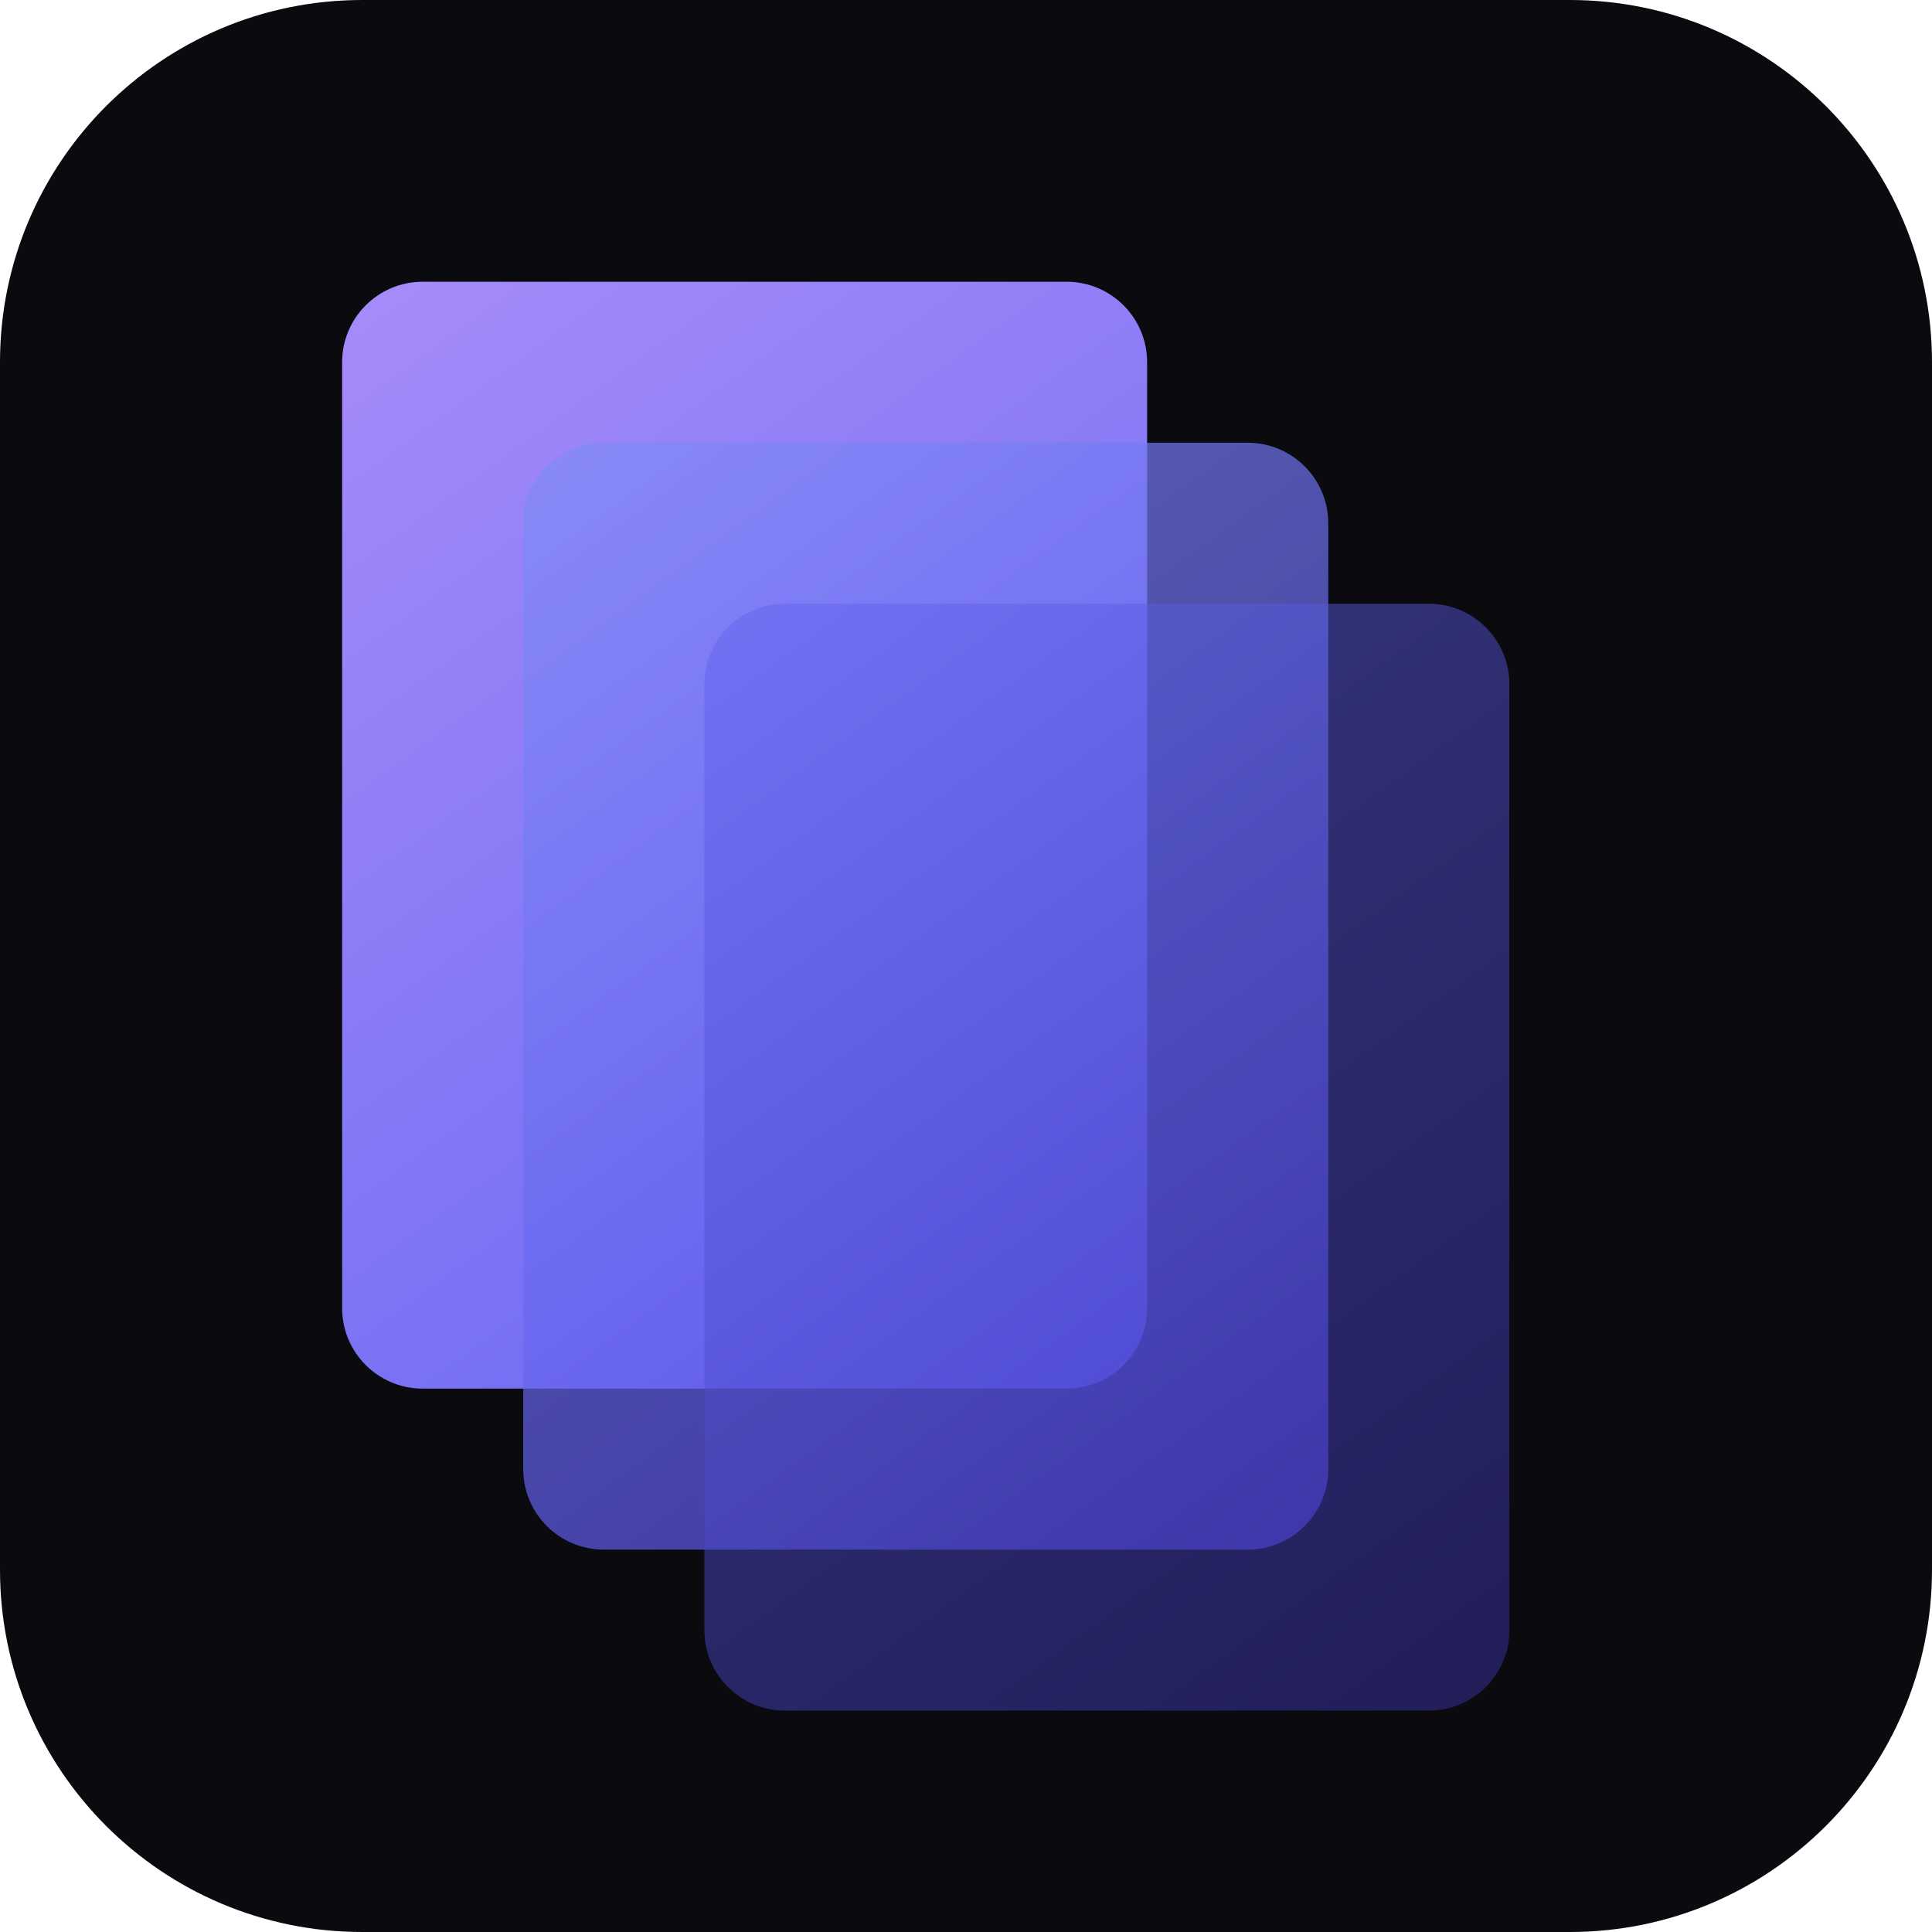
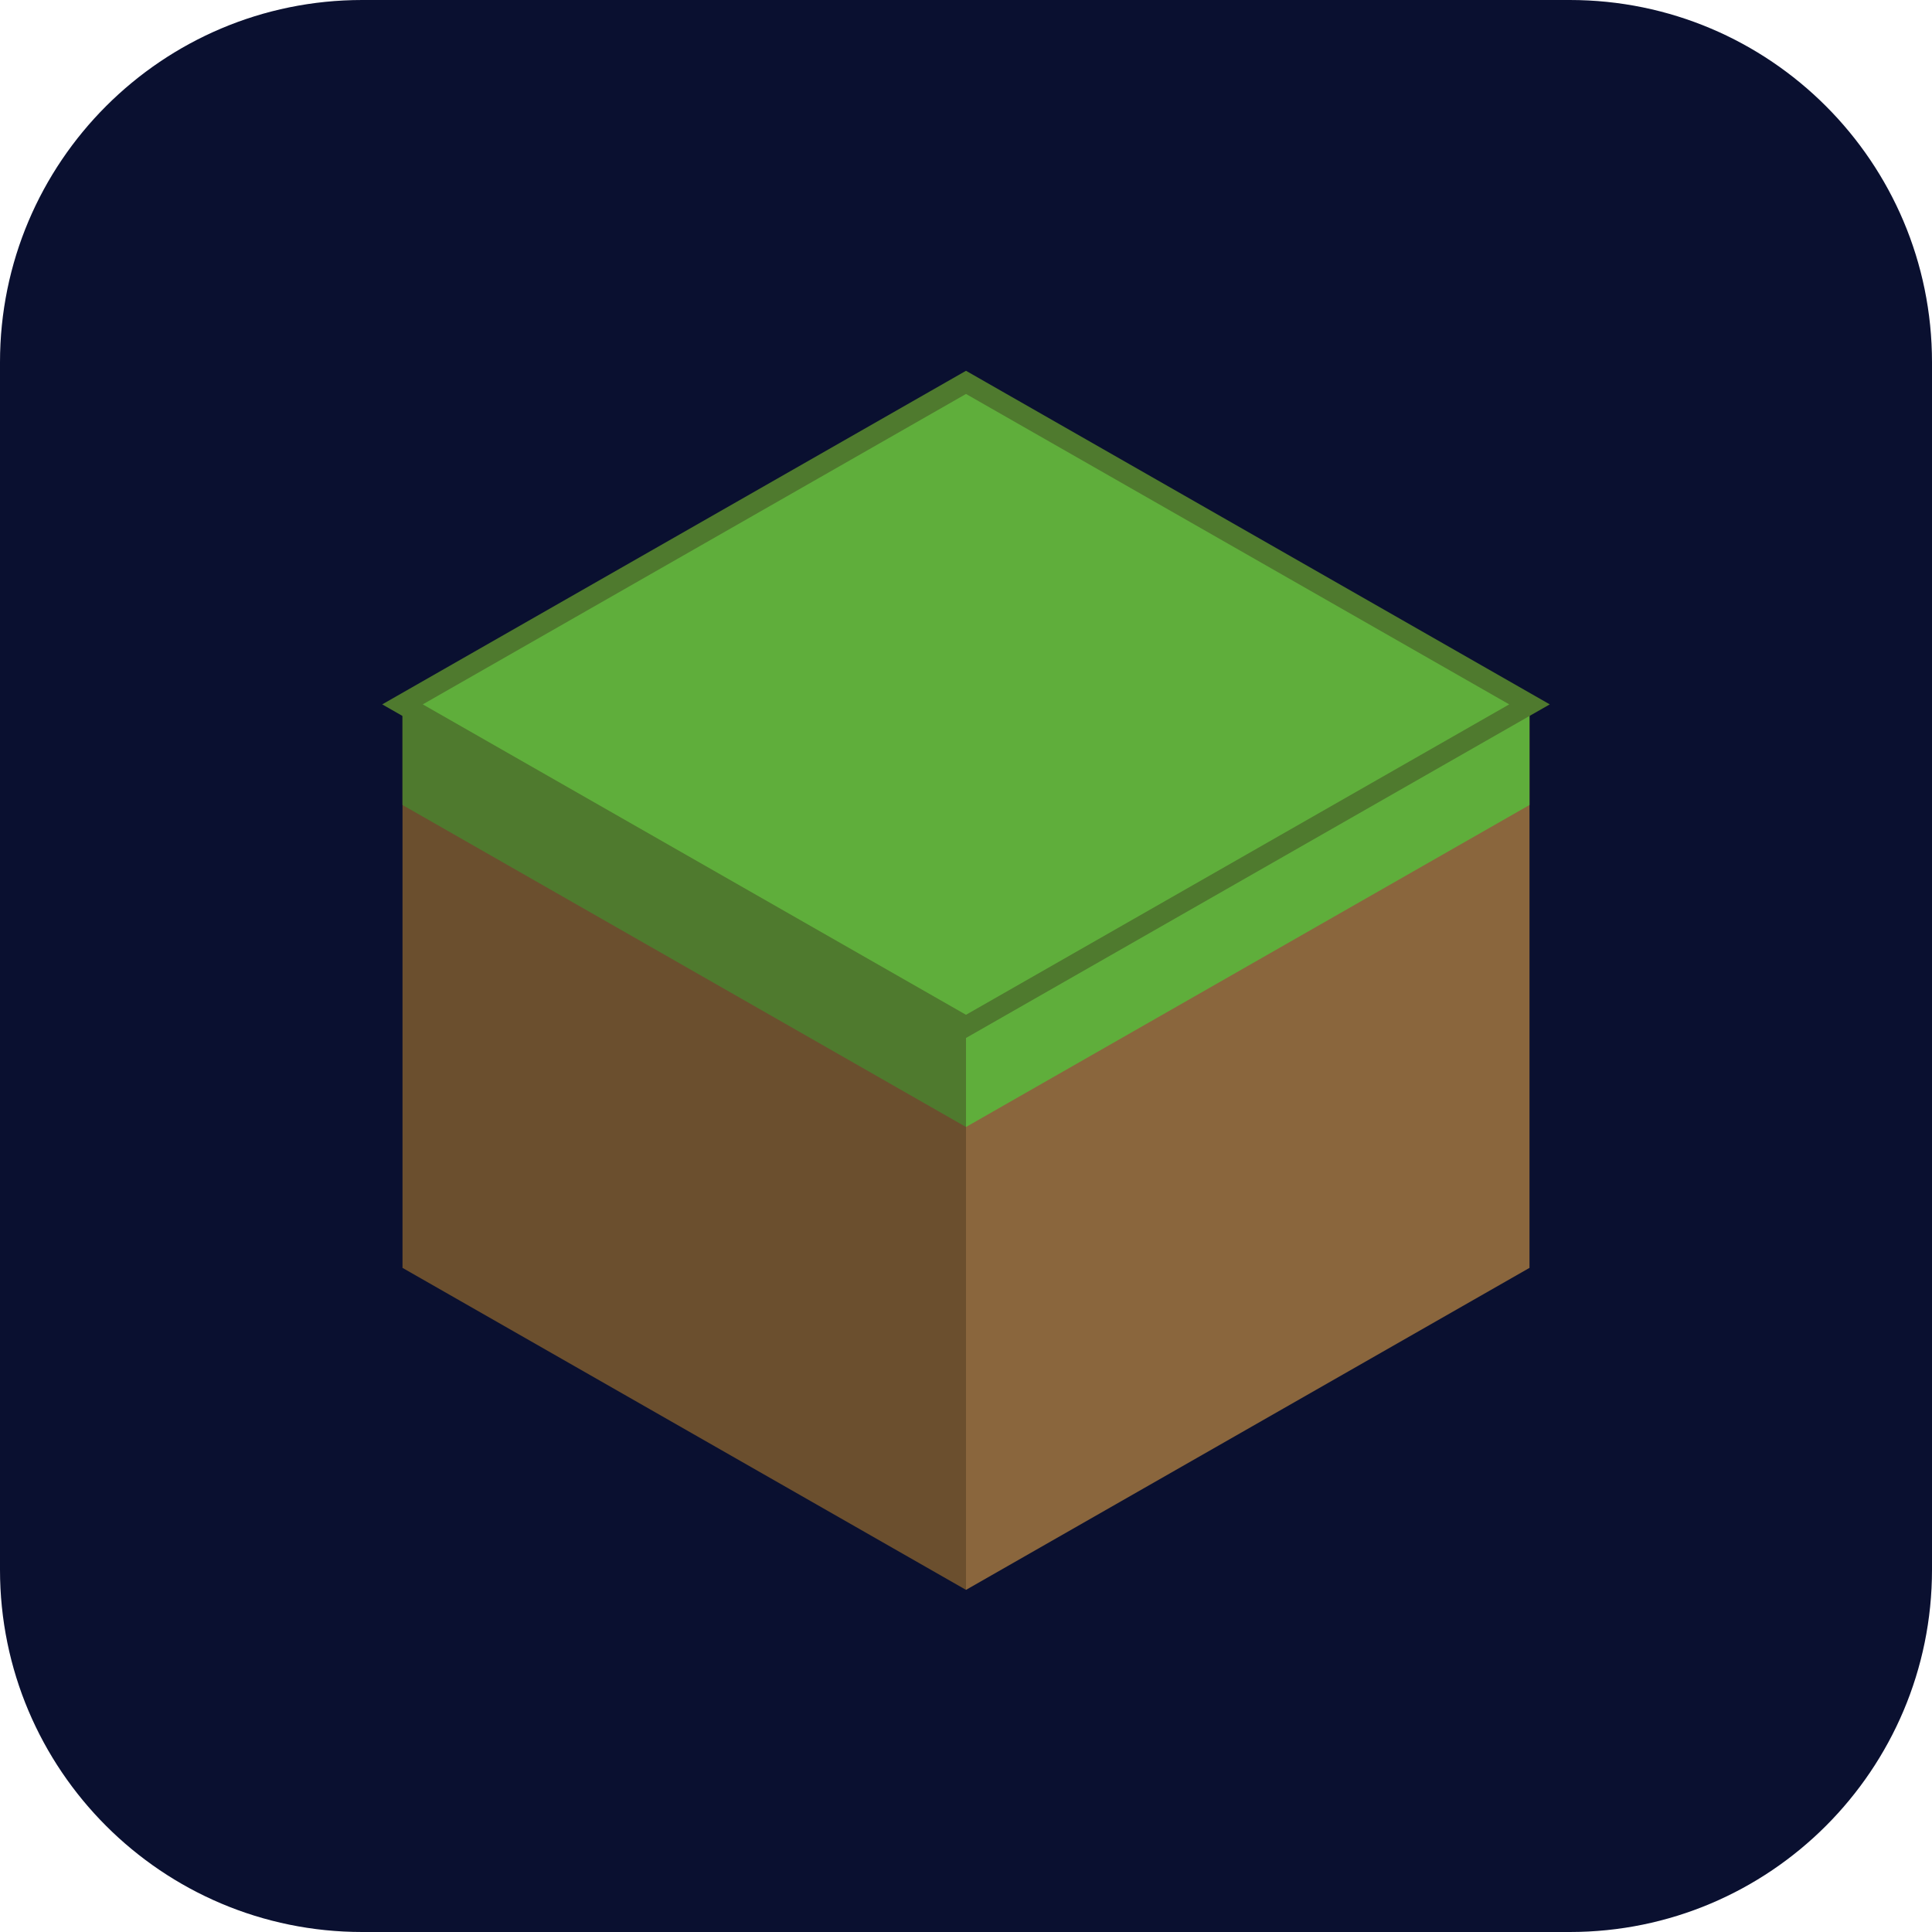
<svg xmlns="http://www.w3.org/2000/svg" viewBox="0 0 192 192">
-   <rect width="192" height="192" rx="36" fill="#0a0a0f" />
-   <rect x="34" y="28" width="80" height="110" rx="8" fill="url(#i1)" />
-   <rect x="52" y="44" width="80" height="110" rx="8" fill="url(#i2)" opacity="0.7" />
-   <rect x="70" y="60" width="80" height="110" rx="8" fill="url(#i3)" opacity="0.5" />
-   <defs>
-     <linearGradient id="i1" x1="34" y1="28" x2="114" y2="138" gradientUnits="userSpaceOnUse">
-       <stop stop-color="#a78bfa" />
-       <stop offset="1" stop-color="#6366f1" />
-     </linearGradient>
-     <linearGradient id="i2" x1="52" y1="44" x2="132" y2="154" gradientUnits="userSpaceOnUse">
-       <stop stop-color="#818cf8" />
-       <stop offset="1" stop-color="#4f46e5" />
-     </linearGradient>
-     <linearGradient id="i3" x1="70" y1="60" x2="150" y2="170" gradientUnits="userSpaceOnUse">
-       <stop stop-color="#6366f1" />
-       <stop offset="1" stop-color="#3730a3" />
-     </linearGradient>
-   </defs>
+   <rect width="192" height="192" rx="36" fill="#0a1030" />
+   <polygon points="40,70 96,102 96,158 40,126" fill="#6b4f2e" />
+   <polygon points="40,70 96,102 96,112 40,80" fill="#4f7a2e" />
+   <polygon points="152,70 96,102 96,158 152,126" fill="#8a663d" />
+   <polygon points="152,70 96,102 96,112 152,80" fill="#5fae3b" />
+   <polygon points="96,38 152,70 96,102 40,70" fill="#5fae3b" />
+   <polygon points="96,38 152,70 96,102 40,70" fill="none" stroke="#4f7a2e" stroke-width="2" />
</svg>
